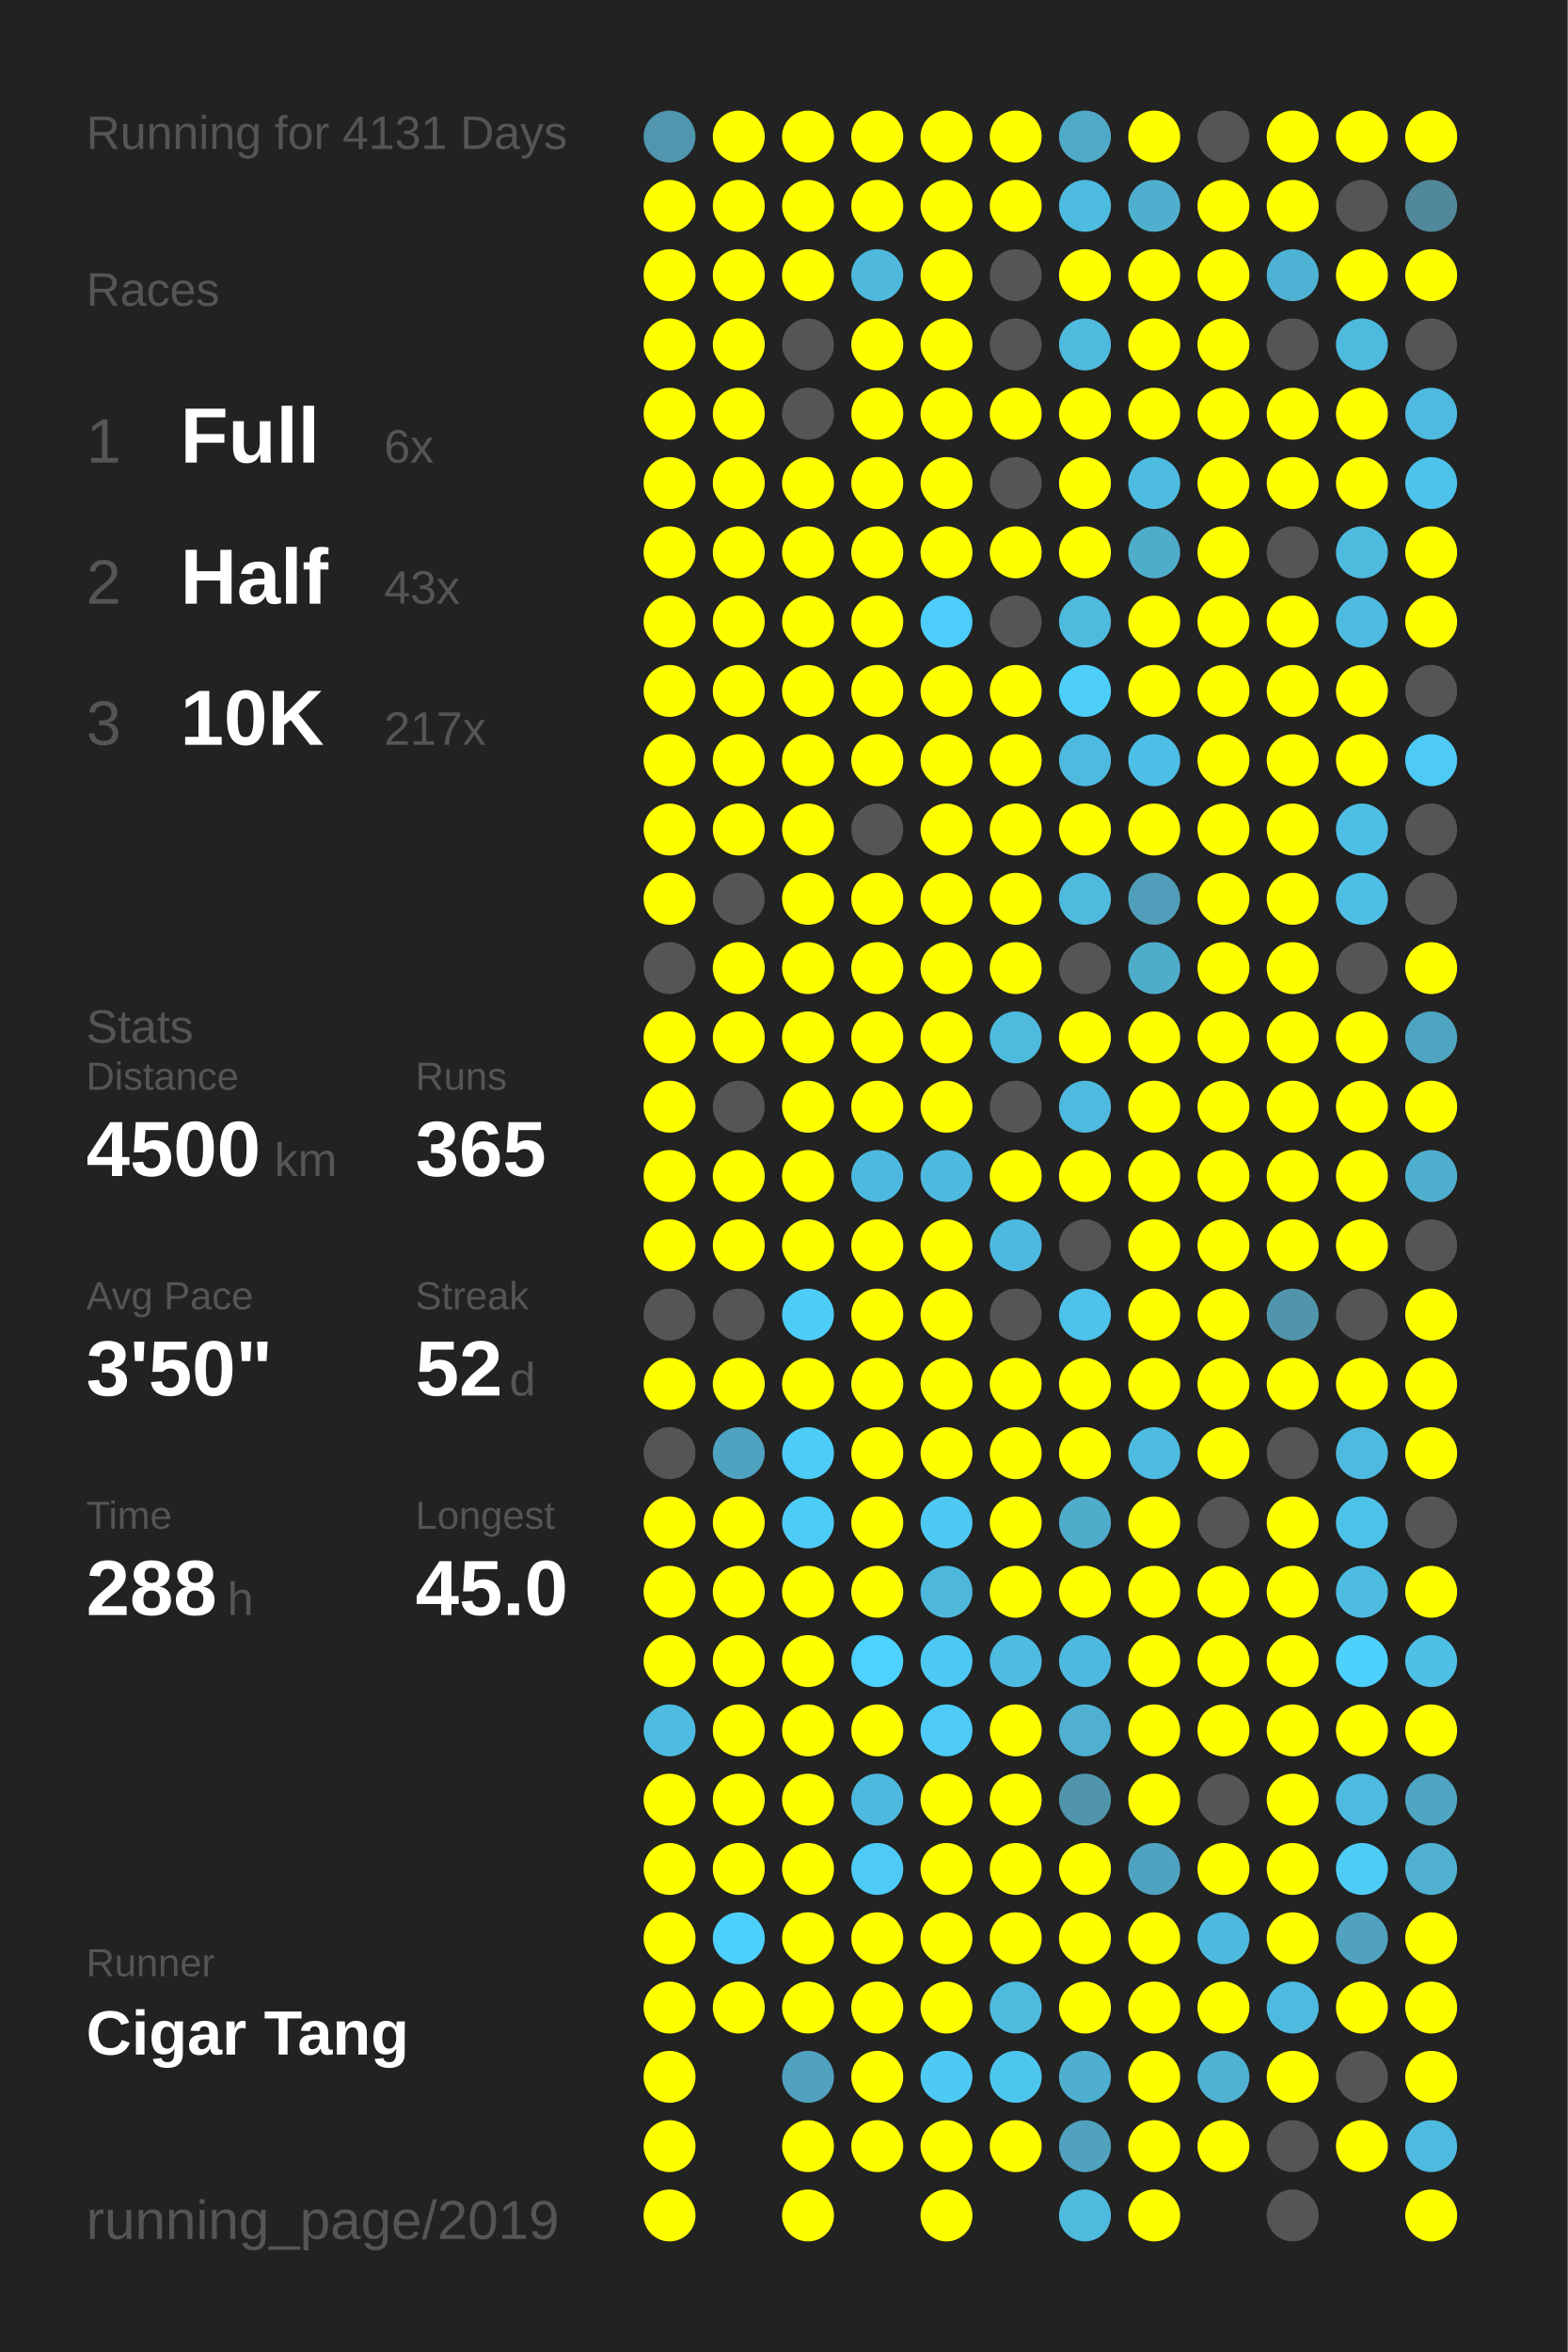
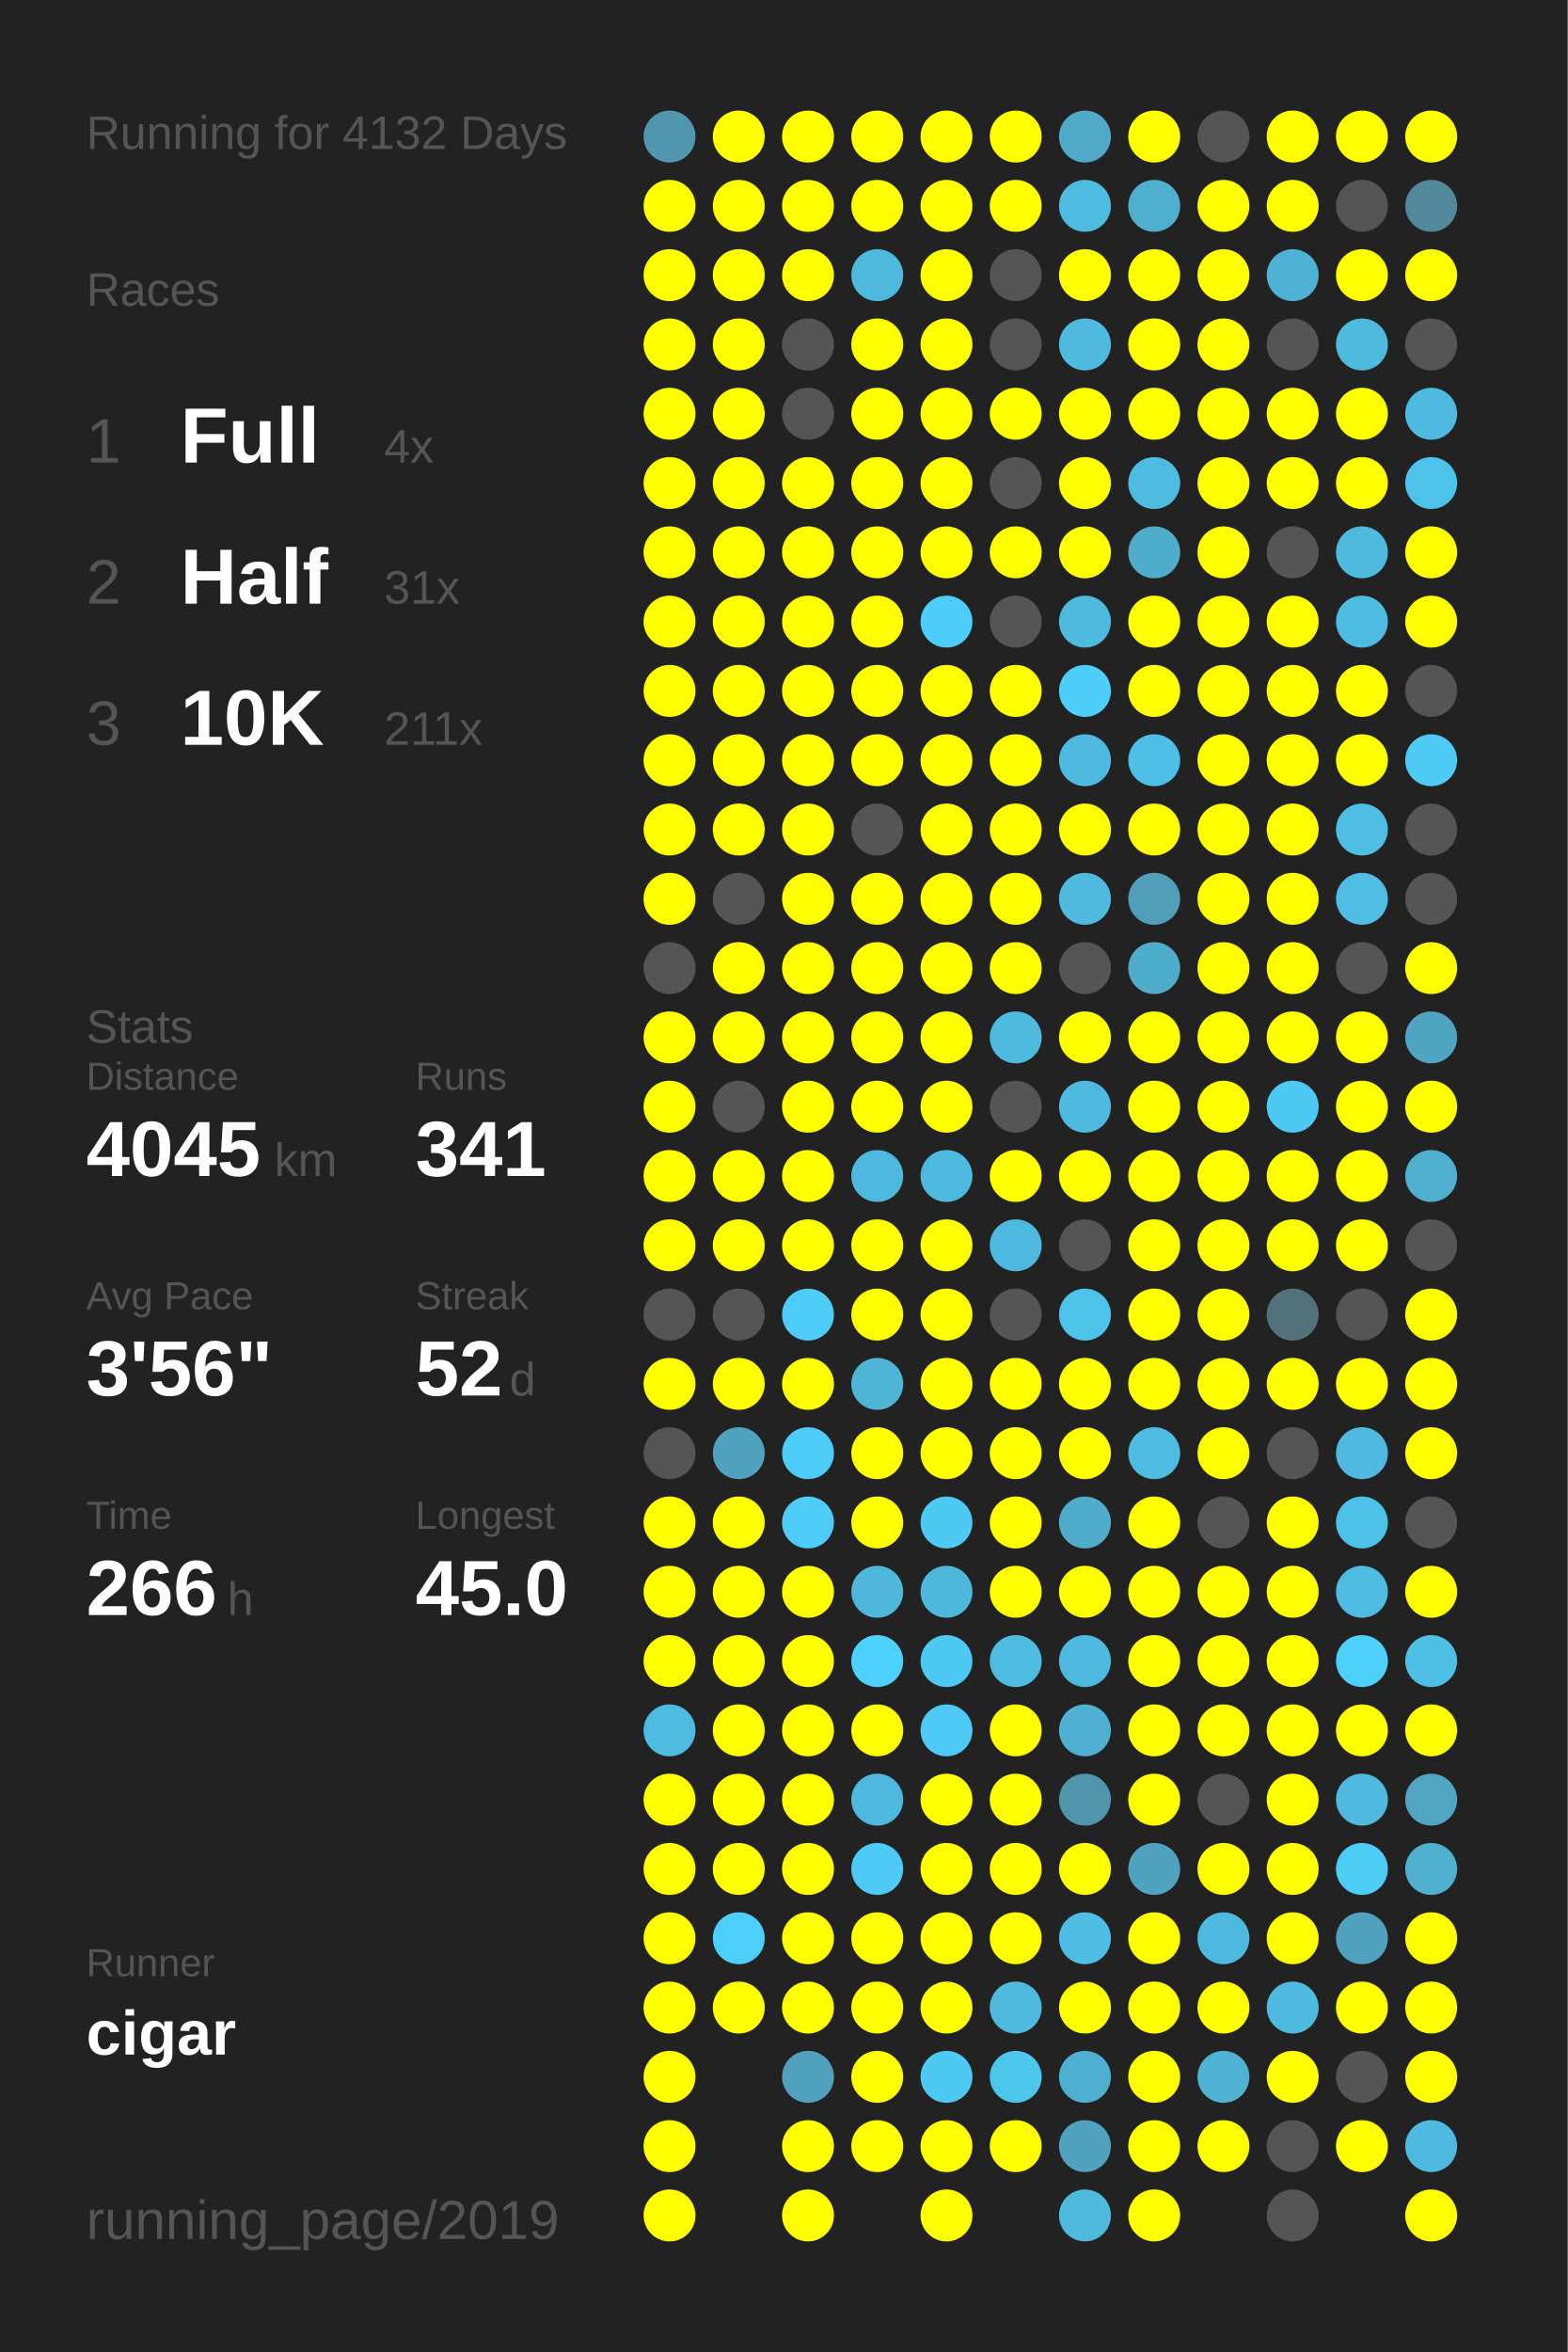
<svg xmlns="http://www.w3.org/2000/svg" baseProfile="full" height="300mm" version="1.1" viewBox="0,0,200,300" width="200mm">
  <defs />
  <rect fill="#222222" height="300" width="200" x="0" y="0" />
-   <text fill="#555555" style="font-size:6px; font-family:Arial;" x="11" y="19">Running for 4131 Days</text>
+   <text fill="#555555" style="font-size:6px; font-family:Arial;" x="11" y="19">Running for 4132 Days</text>
  <text fill="#555555" style="font-size:6px; font-family:Arial;" x="11" y="39">Races</text>
  <text fill="#555555" style="font-size:8px; font-family:Arial;" x="11" y="59">1</text>
  <text fill="#FFFFFF" style="font-size:10px; font-family:Arial; font-weight:bold;" x="23" y="59">Full</text>
-   <text fill="#555555" style="font-size:6px; font-family:Arial;" x="49" y="59">6x</text>
+   <text fill="#555555" style="font-size:6px; font-family:Arial;" x="49" y="59">4x</text>
  <text fill="#555555" style="font-size:8px; font-family:Arial;" x="11" y="77">2</text>
  <text fill="#FFFFFF" style="font-size:10px; font-family:Arial; font-weight:bold;" x="23" y="77">Half</text>
-   <text fill="#555555" style="font-size:6px; font-family:Arial;" x="49" y="77">43x</text>
+   <text fill="#555555" style="font-size:6px; font-family:Arial;" x="49" y="77">31x</text>
  <text fill="#555555" style="font-size:8px; font-family:Arial;" x="11" y="95">3</text>
  <text fill="#FFFFFF" style="font-size:10px; font-family:Arial; font-weight:bold;" x="23" y="95">10K</text>
-   <text fill="#555555" style="font-size:6px; font-family:Arial;" x="49" y="95">217x</text>
+   <text fill="#555555" style="font-size:6px; font-family:Arial;" x="49" y="95">211x</text>
  <text fill="#555555" style="font-size:6px; font-family:Arial;" x="11" y="133">Stats</text>
  <text fill="#555555" style="font-size:5px; font-family:Arial;" x="11" y="139">Distance</text>
-   <text fill="#FFFFFF" style="font-size:10px; font-family:Arial; font-weight:bold;" x="11" y="150">4500</text>
+   <text fill="#FFFFFF" style="font-size:10px; font-family:Arial; font-weight:bold;" x="11" y="150">4045</text>
  <text fill="#555555" style="font-size:6px; font-family:Arial;" x="35" y="150">km</text>
  <text fill="#555555" style="font-size:5px; font-family:Arial;" x="53" y="139">Runs</text>
-   <text fill="#FFFFFF" style="font-size:10px; font-family:Arial; font-weight:bold;" x="53" y="150">365</text>
+   <text fill="#FFFFFF" style="font-size:10px; font-family:Arial; font-weight:bold;" x="53" y="150">341</text>
  <text fill="#555555" style="font-size:5px; font-family:Arial;" x="11" y="167">Avg Pace</text>
-   <text fill="#FFFFFF" style="font-size:10px; font-family:Arial; font-weight:bold;" x="11" y="178">3'50"</text>
+   <text fill="#FFFFFF" style="font-size:10px; font-family:Arial; font-weight:bold;" x="11" y="178">3'56"</text>
  <text fill="#555555" style="font-size:5px; font-family:Arial;" x="53" y="167">Streak</text>
  <text fill="#FFFFFF" style="font-size:10px; font-family:Arial; font-weight:bold;" x="53" y="178">52</text>
  <text fill="#555555" style="font-size:6px; font-family:Arial;" x="65" y="178">d</text>
  <text fill="#555555" style="font-size:5px; font-family:Arial;" x="11" y="195">Time</text>
-   <text fill="#FFFFFF" style="font-size:10px; font-family:Arial; font-weight:bold;" x="11" y="206">288</text>
+   <text fill="#FFFFFF" style="font-size:10px; font-family:Arial; font-weight:bold;" x="11" y="206">266</text>
  <text fill="#555555" style="font-size:6px; font-family:Arial;" x="29" y="206">h</text>
  <text fill="#555555" style="font-size:5px; font-family:Arial;" x="53" y="195">Longest</text>
  <text fill="#FFFFFF" style="font-size:10px; font-family:Arial; font-weight:bold;" x="53" y="206">45.0</text>
  <text fill="#555555" style="font-size:5px; font-family:Arial;" x="11" y="252.065">Runner</text>
-   <text fill="#FFFFFF" style="font-size:8px; font-family:Arial; font-weight:bold;" x="11" y="262.065">Cigar Tang</text>
+   <text fill="#FFFFFF" style="font-size:8px; font-family:Arial; font-weight:bold;" x="11" y="262.065">cigar</text>
  <text fill="#555555" style="font-size:7px; font-family:Arial;" x="11" y="285.581">running_page/2019</text>
  <circle cx="85.417" cy="17.419" fill="#5096ae" r="3.312" />
  <circle cx="85.417" cy="26.258" fill="#FFFF00" r="3.312" />
  <circle cx="85.417" cy="35.097" fill="#FFFF00" r="3.312" />
  <circle cx="85.417" cy="43.935" fill="#FFFF00" r="3.312" />
  <circle cx="85.417" cy="52.774" fill="#FFFF00" r="3.312" />
  <circle cx="85.417" cy="61.613" fill="#FFFF00" r="3.312" />
  <circle cx="85.417" cy="70.452" fill="#FFFF00" r="3.312" />
  <circle cx="85.417" cy="79.29" fill="#FFFF00" r="3.312" />
  <circle cx="85.417" cy="88.129" fill="#FFFF00" r="3.312" />
  <circle cx="85.417" cy="96.968" fill="#FFFF00" r="3.312" />
  <circle cx="85.417" cy="105.806" fill="#FFFF00" r="3.312" />
  <circle cx="85.417" cy="114.645" fill="#FFFF00" r="3.312" />
  <circle cx="85.417" cy="123.484" fill="#555555" r="3.312" />
  <circle cx="85.417" cy="132.323" fill="#FFFF00" r="3.312" />
  <circle cx="85.417" cy="141.161" fill="#FFFF00" r="3.312" />
  <circle cx="85.417" cy="150" fill="#FFFF00" r="3.312" />
  <circle cx="85.417" cy="158.839" fill="#FFFF00" r="3.312" />
  <circle cx="85.417" cy="167.677" fill="#555555" r="3.312" />
  <circle cx="85.417" cy="176.516" fill="#FFFF00" r="3.312" />
  <circle cx="85.417" cy="185.355" fill="#555555" r="3.312" />
  <circle cx="85.417" cy="194.194" fill="#FFFF00" r="3.312" />
  <circle cx="85.417" cy="203.032" fill="#FFFF00" r="3.312" />
  <circle cx="85.417" cy="211.871" fill="#FFFF00" r="3.312" />
  <circle cx="85.417" cy="220.71" fill="#4ebbe0" r="3.312" />
  <circle cx="85.417" cy="229.548" fill="#FFFF00" r="3.312" />
  <circle cx="85.417" cy="238.387" fill="#FFFF00" r="3.312" />
  <circle cx="85.417" cy="247.226" fill="#FFFF00" r="3.312" />
  <circle cx="85.417" cy="256.065" fill="#FFFF00" r="3.312" />
  <circle cx="85.417" cy="264.903" fill="#FFFF00" r="3.312" />
  <circle cx="85.417" cy="273.742" fill="#FFFF00" r="3.312" />
  <circle cx="85.417" cy="282.581" fill="#FFFF00" r="3.312" />
  <circle cx="94.25" cy="17.419" fill="#FFFF00" r="3.312" />
  <circle cx="94.25" cy="26.258" fill="#FFFF00" r="3.312" />
  <circle cx="94.25" cy="35.097" fill="#FFFF00" r="3.312" />
  <circle cx="94.25" cy="43.935" fill="#FFFF00" r="3.312" />
  <circle cx="94.25" cy="52.774" fill="#FFFF00" r="3.312" />
  <circle cx="94.25" cy="61.613" fill="#FFFF00" r="3.312" />
  <circle cx="94.25" cy="70.452" fill="#FFFF00" r="3.312" />
  <circle cx="94.25" cy="79.29" fill="#FFFF00" r="3.312" />
  <circle cx="94.25" cy="88.129" fill="#FFFF00" r="3.312" />
  <circle cx="94.25" cy="96.968" fill="#FFFF00" r="3.312" />
  <circle cx="94.25" cy="105.806" fill="#FFFF00" r="3.312" />
  <circle cx="94.25" cy="114.645" fill="#555555" r="3.312" />
  <circle cx="94.25" cy="123.484" fill="#FFFF00" r="3.312" />
  <circle cx="94.25" cy="132.323" fill="#FFFF00" r="3.312" />
  <circle cx="94.25" cy="141.161" fill="#555555" r="3.312" />
  <circle cx="94.25" cy="150" fill="#FFFF00" r="3.312" />
  <circle cx="94.25" cy="158.839" fill="#FFFF00" r="3.312" />
  <circle cx="94.25" cy="167.677" fill="#555555" r="3.312" />
  <circle cx="94.25" cy="176.516" fill="#FFFF00" r="3.312" />
  <circle cx="94.25" cy="185.355" fill="#4fa3c0" r="3.312" />
  <circle cx="94.25" cy="194.194" fill="#FFFF00" r="3.312" />
  <circle cx="94.25" cy="203.032" fill="#FFFF00" r="3.312" />
  <circle cx="94.25" cy="211.871" fill="#FFFF00" r="3.312" />
  <circle cx="94.25" cy="220.71" fill="#FFFF00" r="3.312" />
  <circle cx="94.25" cy="229.548" fill="#FFFF00" r="3.312" />
  <circle cx="94.25" cy="238.387" fill="#FFFF00" r="3.312" />
  <circle cx="94.25" cy="247.226" fill="#4dcffb" r="3.312" />
  <circle cx="94.25" cy="256.065" fill="#FFFF00" r="3.312" />
  <circle cx="103.083" cy="17.419" fill="#FFFF00" r="3.312" />
  <circle cx="103.083" cy="26.258" fill="#FFFF00" r="3.312" />
  <circle cx="103.083" cy="35.097" fill="#FFFF00" r="3.312" />
  <circle cx="103.083" cy="43.935" fill="#555555" r="3.312" />
  <circle cx="103.083" cy="52.774" fill="#555555" r="3.312" />
  <circle cx="103.083" cy="61.613" fill="#FFFF00" r="3.312" />
  <circle cx="103.083" cy="70.452" fill="#FFFF00" r="3.312" />
  <circle cx="103.083" cy="79.29" fill="#FFFF00" r="3.312" />
  <circle cx="103.083" cy="88.129" fill="#FFFF00" r="3.312" />
  <circle cx="103.083" cy="96.968" fill="#FFFF00" r="3.312" />
  <circle cx="103.083" cy="105.806" fill="#FFFF00" r="3.312" />
  <circle cx="103.083" cy="114.645" fill="#FFFF00" r="3.312" />
  <circle cx="103.083" cy="123.484" fill="#FFFF00" r="3.312" />
  <circle cx="103.083" cy="132.323" fill="#FFFF00" r="3.312" />
  <circle cx="103.083" cy="141.161" fill="#FFFF00" r="3.312" />
  <circle cx="103.083" cy="150" fill="#FFFF00" r="3.312" />
  <circle cx="103.083" cy="158.839" fill="#FFFF00" r="3.312" />
  <circle cx="103.083" cy="167.677" fill="#4dccf7" r="3.312" />
  <circle cx="103.083" cy="176.516" fill="#FFFF00" r="3.312" />
  <circle cx="103.083" cy="185.355" fill="#4dccf7" r="3.312" />
  <circle cx="103.083" cy="194.194" fill="#4dccf7" r="3.312" />
  <circle cx="103.083" cy="203.032" fill="#FFFF00" r="3.312" />
  <circle cx="103.083" cy="211.871" fill="#FFFF00" r="3.312" />
  <circle cx="103.083" cy="220.71" fill="#FFFF00" r="3.312" />
  <circle cx="103.083" cy="229.548" fill="#FFFF00" r="3.312" />
  <circle cx="103.083" cy="238.387" fill="#FFFF00" r="3.312" />
  <circle cx="103.083" cy="247.226" fill="#FFFF00" r="3.312" />
  <circle cx="103.083" cy="256.065" fill="#FFFF00" r="3.312" />
  <circle cx="103.083" cy="264.903" fill="#50a1bd" r="3.312" />
  <circle cx="103.083" cy="273.742" fill="#FFFF00" r="3.312" />
  <circle cx="103.083" cy="282.581" fill="#FFFF00" r="3.312" />
  <circle cx="111.917" cy="17.419" fill="#FFFF00" r="3.312" />
  <circle cx="111.917" cy="26.258" fill="#FFFF00" r="3.312" />
  <circle cx="111.917" cy="35.097" fill="#4eb9dd" r="3.312" />
  <circle cx="111.917" cy="43.935" fill="#FFFF00" r="3.312" />
  <circle cx="111.917" cy="52.774" fill="#FFFF00" r="3.312" />
  <circle cx="111.917" cy="61.613" fill="#FFFF00" r="3.312" />
  <circle cx="111.917" cy="70.452" fill="#FFFF00" r="3.312" />
  <circle cx="111.917" cy="79.29" fill="#FFFF00" r="3.312" />
  <circle cx="111.917" cy="88.129" fill="#FFFF00" r="3.312" />
  <circle cx="111.917" cy="96.968" fill="#FFFF00" r="3.312" />
  <circle cx="111.917" cy="105.806" fill="#555555" r="3.312" />
  <circle cx="111.917" cy="114.645" fill="#FFFF00" r="3.312" />
  <circle cx="111.917" cy="123.484" fill="#FFFF00" r="3.312" />
  <circle cx="111.917" cy="132.323" fill="#FFFF00" r="3.312" />
  <circle cx="111.917" cy="141.161" fill="#FFFF00" r="3.312" />
  <circle cx="111.917" cy="150" fill="#4eb9de" r="3.312" />
  <circle cx="111.917" cy="158.839" fill="#FFFF00" r="3.312" />
  <circle cx="111.917" cy="167.677" fill="#FFFF00" r="3.312" />
-   <circle cx="111.917" cy="176.516" fill="#FFFF00" r="3.312" />
+   <circle cx="111.917" cy="176.516" fill="#4eb5d7" r="3.312" />
  <circle cx="111.917" cy="185.355" fill="#FFFF00" r="3.312" />
  <circle cx="111.917" cy="194.194" fill="#FFFF00" r="3.312" />
-   <circle cx="111.917" cy="203.032" fill="#FFFF00" r="3.312" />
+   <circle cx="111.917" cy="203.032" fill="#4eb7da" r="3.312" />
  <circle cx="111.917" cy="211.871" fill="#4dd1fe" r="3.312" />
  <circle cx="111.917" cy="220.71" fill="#FFFF00" r="3.312" />
  <circle cx="111.917" cy="229.548" fill="#4eb9de" r="3.312" />
  <circle cx="111.917" cy="238.387" fill="#4dcbf6" r="3.312" />
  <circle cx="111.917" cy="247.226" fill="#FFFF00" r="3.312" />
  <circle cx="111.917" cy="256.065" fill="#FFFF00" r="3.312" />
  <circle cx="111.917" cy="264.903" fill="#FFFF00" r="3.312" />
  <circle cx="111.917" cy="273.742" fill="#FFFF00" r="3.312" />
  <circle cx="120.75" cy="17.419" fill="#FFFF00" r="3.312" />
  <circle cx="120.75" cy="26.258" fill="#FFFF00" r="3.312" />
  <circle cx="120.75" cy="35.097" fill="#FFFF00" r="3.312" />
  <circle cx="120.75" cy="43.935" fill="#FFFF00" r="3.312" />
  <circle cx="120.75" cy="52.774" fill="#FFFF00" r="3.312" />
  <circle cx="120.75" cy="61.613" fill="#FFFF00" r="3.312" />
  <circle cx="120.75" cy="70.452" fill="#FFFF00" r="3.312" />
  <circle cx="120.75" cy="79.29" fill="#4dcdf9" r="3.312" />
  <circle cx="120.75" cy="88.129" fill="#FFFF00" r="3.312" />
  <circle cx="120.75" cy="96.968" fill="#FFFF00" r="3.312" />
  <circle cx="120.75" cy="105.806" fill="#FFFF00" r="3.312" />
  <circle cx="120.75" cy="114.645" fill="#FFFF00" r="3.312" />
  <circle cx="120.75" cy="123.484" fill="#FFFF00" r="3.312" />
  <circle cx="120.75" cy="132.323" fill="#FFFF00" r="3.312" />
  <circle cx="120.75" cy="141.161" fill="#FFFF00" r="3.312" />
  <circle cx="120.75" cy="150" fill="#4eb9de" r="3.312" />
  <circle cx="120.75" cy="158.839" fill="#FFFF00" r="3.312" />
  <circle cx="120.75" cy="167.677" fill="#FFFF00" r="3.312" />
  <circle cx="120.75" cy="176.516" fill="#FFFF00" r="3.312" />
  <circle cx="120.75" cy="185.355" fill="#FFFF00" r="3.312" />
  <circle cx="120.75" cy="194.194" fill="#4dc9f3" r="3.312" />
  <circle cx="120.75" cy="203.032" fill="#4eb8dc" r="3.312" />
  <circle cx="120.75" cy="211.871" fill="#4dc9f3" r="3.312" />
  <circle cx="120.75" cy="220.71" fill="#4dcbf6" r="3.312" />
  <circle cx="120.75" cy="229.548" fill="#FFFF00" r="3.312" />
  <circle cx="120.75" cy="238.387" fill="#FFFF00" r="3.312" />
  <circle cx="120.75" cy="247.226" fill="#FFFF00" r="3.312" />
  <circle cx="120.75" cy="256.065" fill="#FFFF00" r="3.312" />
  <circle cx="120.75" cy="264.903" fill="#4dc9f3" r="3.312" />
  <circle cx="120.75" cy="273.742" fill="#FFFF00" r="3.312" />
  <circle cx="120.75" cy="282.581" fill="#FFFF00" r="3.312" />
  <circle cx="129.583" cy="17.419" fill="#FFFF00" r="3.312" />
  <circle cx="129.583" cy="26.258" fill="#FFFF00" r="3.312" />
  <circle cx="129.583" cy="35.097" fill="#555555" r="3.312" />
  <circle cx="129.583" cy="43.935" fill="#555555" r="3.312" />
  <circle cx="129.583" cy="52.774" fill="#FFFF00" r="3.312" />
  <circle cx="129.583" cy="61.613" fill="#555555" r="3.312" />
  <circle cx="129.583" cy="70.452" fill="#FFFF00" r="3.312" />
  <circle cx="129.583" cy="79.29" fill="#555555" r="3.312" />
  <circle cx="129.583" cy="88.129" fill="#FFFF00" r="3.312" />
  <circle cx="129.583" cy="96.968" fill="#FFFF00" r="3.312" />
  <circle cx="129.583" cy="105.806" fill="#FFFF00" r="3.312" />
  <circle cx="129.583" cy="114.645" fill="#FFFF00" r="3.312" />
  <circle cx="129.583" cy="123.484" fill="#FFFF00" r="3.312" />
  <circle cx="129.583" cy="132.323" fill="#4ebade" r="3.312" />
  <circle cx="129.583" cy="141.161" fill="#555555" r="3.312" />
  <circle cx="129.583" cy="150" fill="#FFFF00" r="3.312" />
  <circle cx="129.583" cy="158.839" fill="#4eb9de" r="3.312" />
  <circle cx="129.583" cy="167.677" fill="#555555" r="3.312" />
  <circle cx="129.583" cy="176.516" fill="#FFFF00" r="3.312" />
  <circle cx="129.583" cy="185.355" fill="#FFFF00" r="3.312" />
  <circle cx="129.583" cy="194.194" fill="#FFFF00" r="3.312" />
  <circle cx="129.583" cy="203.032" fill="#FFFF00" r="3.312" />
  <circle cx="129.583" cy="211.871" fill="#4ebce1" r="3.312" />
  <circle cx="129.583" cy="220.71" fill="#FFFF00" r="3.312" />
  <circle cx="129.583" cy="229.548" fill="#FFFF00" r="3.312" />
  <circle cx="129.583" cy="238.387" fill="#FFFF00" r="3.312" />
  <circle cx="129.583" cy="247.226" fill="#FFFF00" r="3.312" />
  <circle cx="129.583" cy="256.065" fill="#4ebade" r="3.312" />
  <circle cx="129.583" cy="264.903" fill="#4dc6ee" r="3.312" />
  <circle cx="129.583" cy="273.742" fill="#FFFF00" r="3.312" />
  <circle cx="138.417" cy="17.419" fill="#4fa9c7" r="3.312" />
  <circle cx="138.417" cy="26.258" fill="#4ebbe0" r="3.312" />
  <circle cx="138.417" cy="35.097" fill="#FFFF00" r="3.312" />
  <circle cx="138.417" cy="43.935" fill="#4ebade" r="3.312" />
  <circle cx="138.417" cy="52.774" fill="#FFFF00" r="3.312" />
  <circle cx="138.417" cy="61.613" fill="#FFFF00" r="3.312" />
  <circle cx="138.417" cy="70.452" fill="#FFFF00" r="3.312" />
  <circle cx="138.417" cy="79.29" fill="#4ebade" r="3.312" />
  <circle cx="138.417" cy="88.129" fill="#4dcef9" r="3.312" />
  <circle cx="138.417" cy="96.968" fill="#4ebadf" r="3.312" />
  <circle cx="138.417" cy="105.806" fill="#FFFF00" r="3.312" />
  <circle cx="138.417" cy="114.645" fill="#4ebade" r="3.312" />
  <circle cx="138.417" cy="123.484" fill="#555555" r="3.312" />
  <circle cx="138.417" cy="132.323" fill="#FFFF00" r="3.312" />
  <circle cx="138.417" cy="141.161" fill="#4ebadf" r="3.312" />
  <circle cx="138.417" cy="150" fill="#FFFF00" r="3.312" />
  <circle cx="138.417" cy="158.839" fill="#555555" r="3.312" />
  <circle cx="138.417" cy="167.677" fill="#4dc2ea" r="3.312" />
  <circle cx="138.417" cy="176.516" fill="#FFFF00" r="3.312" />
  <circle cx="138.417" cy="185.355" fill="#FFFF00" r="3.312" />
  <circle cx="138.417" cy="194.194" fill="#4faccb" r="3.312" />
  <circle cx="138.417" cy="203.032" fill="#FFFF00" r="3.312" />
  <circle cx="138.417" cy="211.871" fill="#4eb9de" r="3.312" />
  <circle cx="138.417" cy="220.71" fill="#4fb0d1" r="3.312" />
  <circle cx="138.417" cy="229.548" fill="#5095ac" r="3.312" />
  <circle cx="138.417" cy="238.387" fill="#FFFF00" r="3.312" />
-   <circle cx="138.417" cy="247.226" fill="#FFFF00" r="3.312" />
+   <circle cx="138.417" cy="247.226" fill="#4ebde3" r="3.312" />
  <circle cx="138.417" cy="256.065" fill="#FFFF00" r="3.312" />
  <circle cx="138.417" cy="264.903" fill="#4fafd0" r="3.312" />
  <circle cx="138.417" cy="273.742" fill="#50a2be" r="3.312" />
  <circle cx="138.417" cy="282.581" fill="#4ebade" r="3.312" />
  <circle cx="147.25" cy="17.419" fill="#FFFF00" r="3.312" />
  <circle cx="147.25" cy="26.258" fill="#4fafcf" r="3.312" />
  <circle cx="147.25" cy="35.097" fill="#FFFF00" r="3.312" />
  <circle cx="147.25" cy="43.935" fill="#FFFF00" r="3.312" />
  <circle cx="147.25" cy="52.774" fill="#FFFF00" r="3.312" />
  <circle cx="147.25" cy="61.613" fill="#4ebbe0" r="3.312" />
  <circle cx="147.25" cy="70.452" fill="#4fadcc" r="3.312" />
  <circle cx="147.25" cy="79.29" fill="#FFFF00" r="3.312" />
  <circle cx="147.25" cy="88.129" fill="#FFFF00" r="3.312" />
  <circle cx="147.25" cy="96.968" fill="#4ebfe6" r="3.312" />
  <circle cx="147.25" cy="105.806" fill="#FFFF00" r="3.312" />
  <circle cx="147.25" cy="114.645" fill="#509eb9" r="3.312" />
  <circle cx="147.25" cy="123.484" fill="#4fadcc" r="3.312" />
  <circle cx="147.25" cy="132.323" fill="#FFFF00" r="3.312" />
  <circle cx="147.25" cy="141.161" fill="#FFFF00" r="3.312" />
  <circle cx="147.25" cy="150" fill="#FFFF00" r="3.312" />
  <circle cx="147.25" cy="158.839" fill="#FFFF00" r="3.312" />
  <circle cx="147.25" cy="167.677" fill="#FFFF00" r="3.312" />
  <circle cx="147.25" cy="176.516" fill="#FFFF00" r="3.312" />
  <circle cx="147.25" cy="185.355" fill="#4ebbe0" r="3.312" />
  <circle cx="147.25" cy="194.194" fill="#FFFF00" r="3.312" />
  <circle cx="147.25" cy="203.032" fill="#FFFF00" r="3.312" />
  <circle cx="147.25" cy="211.871" fill="#FFFF00" r="3.312" />
  <circle cx="147.25" cy="220.71" fill="#FFFF00" r="3.312" />
  <circle cx="147.25" cy="229.548" fill="#FFFF00" r="3.312" />
  <circle cx="147.25" cy="238.387" fill="#4fa3c0" r="3.312" />
  <circle cx="147.25" cy="247.226" fill="#FFFF00" r="3.312" />
  <circle cx="147.25" cy="256.065" fill="#FFFF00" r="3.312" />
  <circle cx="147.25" cy="264.903" fill="#FFFF00" r="3.312" />
  <circle cx="147.25" cy="273.742" fill="#FFFF00" r="3.312" />
  <circle cx="147.25" cy="282.581" fill="#FFFF00" r="3.312" />
  <circle cx="156.083" cy="17.419" fill="#555555" r="3.312" />
  <circle cx="156.083" cy="26.258" fill="#FFFF00" r="3.312" />
  <circle cx="156.083" cy="35.097" fill="#FFFF00" r="3.312" />
  <circle cx="156.083" cy="43.935" fill="#FFFF00" r="3.312" />
  <circle cx="156.083" cy="52.774" fill="#FFFF00" r="3.312" />
  <circle cx="156.083" cy="61.613" fill="#FFFF00" r="3.312" />
  <circle cx="156.083" cy="70.452" fill="#FFFF00" r="3.312" />
  <circle cx="156.083" cy="79.29" fill="#FFFF00" r="3.312" />
  <circle cx="156.083" cy="88.129" fill="#FFFF00" r="3.312" />
  <circle cx="156.083" cy="96.968" fill="#FFFF00" r="3.312" />
  <circle cx="156.083" cy="105.806" fill="#FFFF00" r="3.312" />
  <circle cx="156.083" cy="114.645" fill="#FFFF00" r="3.312" />
  <circle cx="156.083" cy="123.484" fill="#FFFF00" r="3.312" />
  <circle cx="156.083" cy="132.323" fill="#FFFF00" r="3.312" />
  <circle cx="156.083" cy="141.161" fill="#FFFF00" r="3.312" />
  <circle cx="156.083" cy="150" fill="#FFFF00" r="3.312" />
  <circle cx="156.083" cy="158.839" fill="#FFFF00" r="3.312" />
  <circle cx="156.083" cy="167.677" fill="#FFFF00" r="3.312" />
  <circle cx="156.083" cy="176.516" fill="#FFFF00" r="3.312" />
  <circle cx="156.083" cy="185.355" fill="#FFFF00" r="3.312" />
  <circle cx="156.083" cy="194.194" fill="#555555" r="3.312" />
  <circle cx="156.083" cy="203.032" fill="#FFFF00" r="3.312" />
  <circle cx="156.083" cy="211.871" fill="#FFFF00" r="3.312" />
  <circle cx="156.083" cy="220.71" fill="#FFFF00" r="3.312" />
  <circle cx="156.083" cy="229.548" fill="#555555" r="3.312" />
  <circle cx="156.083" cy="238.387" fill="#FFFF00" r="3.312" />
  <circle cx="156.083" cy="247.226" fill="#4eb9de" r="3.312" />
  <circle cx="156.083" cy="256.065" fill="#FFFF00" r="3.312" />
  <circle cx="156.083" cy="264.903" fill="#4fb2d3" r="3.312" />
  <circle cx="156.083" cy="273.742" fill="#FFFF00" r="3.312" />
  <circle cx="164.917" cy="17.419" fill="#FFFF00" r="3.312" />
  <circle cx="164.917" cy="26.258" fill="#FFFF00" r="3.312" />
  <circle cx="164.917" cy="35.097" fill="#4eb2d4" r="3.312" />
  <circle cx="164.917" cy="43.935" fill="#555555" r="3.312" />
  <circle cx="164.917" cy="52.774" fill="#FFFF00" r="3.312" />
  <circle cx="164.917" cy="61.613" fill="#FFFF00" r="3.312" />
  <circle cx="164.917" cy="70.452" fill="#555555" r="3.312" />
  <circle cx="164.917" cy="79.29" fill="#FFFF00" r="3.312" />
  <circle cx="164.917" cy="88.129" fill="#FFFF00" r="3.312" />
  <circle cx="164.917" cy="96.968" fill="#FFFF00" r="3.312" />
  <circle cx="164.917" cy="105.806" fill="#FFFF00" r="3.312" />
  <circle cx="164.917" cy="114.645" fill="#FFFF00" r="3.312" />
  <circle cx="164.917" cy="123.484" fill="#FFFF00" r="3.312" />
  <circle cx="164.917" cy="132.323" fill="#FFFF00" r="3.312" />
-   <circle cx="164.917" cy="141.161" fill="#FFFF00" r="3.312" />
+   <circle cx="164.917" cy="141.161" fill="#4dcaf4" r="3.312" />
  <circle cx="164.917" cy="150" fill="#FFFF00" r="3.312" />
  <circle cx="164.917" cy="158.839" fill="#FFFF00" r="3.312" />
-   <circle cx="164.917" cy="167.677" fill="#5095ac" r="3.312" />
+   <circle cx="164.917" cy="167.677" fill="#53717b" r="3.312" />
  <circle cx="164.917" cy="176.516" fill="#FFFF00" r="3.312" />
  <circle cx="164.917" cy="185.355" fill="#555555" r="3.312" />
  <circle cx="164.917" cy="194.194" fill="#FFFF00" r="3.312" />
  <circle cx="164.917" cy="203.032" fill="#FFFF00" r="3.312" />
  <circle cx="164.917" cy="211.871" fill="#FFFF00" r="3.312" />
  <circle cx="164.917" cy="220.71" fill="#FFFF00" r="3.312" />
  <circle cx="164.917" cy="229.548" fill="#FFFF00" r="3.312" />
  <circle cx="164.917" cy="238.387" fill="#FFFF00" r="3.312" />
  <circle cx="164.917" cy="247.226" fill="#FFFF00" r="3.312" />
  <circle cx="164.917" cy="256.065" fill="#4ebadf" r="3.312" />
  <circle cx="164.917" cy="264.903" fill="#FFFF00" r="3.312" />
  <circle cx="164.917" cy="273.742" fill="#555555" r="3.312" />
  <circle cx="164.917" cy="282.581" fill="#555555" r="3.312" />
  <circle cx="173.75" cy="17.419" fill="#FFFF00" r="3.312" />
  <circle cx="173.75" cy="26.258" fill="#555555" r="3.312" />
  <circle cx="173.75" cy="35.097" fill="#FFFF00" r="3.312" />
  <circle cx="173.75" cy="43.935" fill="#4ebade" r="3.312" />
  <circle cx="173.75" cy="52.774" fill="#FFFF00" r="3.312" />
  <circle cx="173.75" cy="61.613" fill="#FFFF00" r="3.312" />
  <circle cx="173.75" cy="70.452" fill="#4ebade" r="3.312" />
  <circle cx="173.75" cy="79.29" fill="#4ebbe0" r="3.312" />
  <circle cx="173.75" cy="88.129" fill="#FFFF00" r="3.312" />
  <circle cx="173.75" cy="96.968" fill="#FFFF00" r="3.312" />
  <circle cx="173.75" cy="105.806" fill="#4ebee5" r="3.312" />
  <circle cx="173.75" cy="114.645" fill="#4ebee4" r="3.312" />
  <circle cx="173.75" cy="123.484" fill="#555555" r="3.312" />
  <circle cx="173.75" cy="132.323" fill="#FFFF00" r="3.312" />
  <circle cx="173.75" cy="141.161" fill="#FFFF00" r="3.312" />
  <circle cx="173.75" cy="150" fill="#FFFF00" r="3.312" />
  <circle cx="173.75" cy="158.839" fill="#FFFF00" r="3.312" />
  <circle cx="173.75" cy="167.677" fill="#555555" r="3.312" />
  <circle cx="173.75" cy="176.516" fill="#FFFF00" r="3.312" />
  <circle cx="173.75" cy="185.355" fill="#4ebadf" r="3.312" />
  <circle cx="173.75" cy="194.194" fill="#4dc2e9" r="3.312" />
  <circle cx="173.75" cy="203.032" fill="#4ebce1" r="3.312" />
  <circle cx="173.75" cy="211.871" fill="#4dd0fc" r="3.312" />
  <circle cx="173.75" cy="220.71" fill="#FFFF00" r="3.312" />
  <circle cx="173.75" cy="229.548" fill="#4ebadf" r="3.312" />
  <circle cx="173.75" cy="238.387" fill="#4dccf6" r="3.312" />
  <circle cx="173.75" cy="247.226" fill="#50a2be" r="3.312" />
  <circle cx="173.75" cy="256.065" fill="#FFFF00" r="3.312" />
  <circle cx="173.75" cy="264.903" fill="#555555" r="3.312" />
  <circle cx="173.75" cy="273.742" fill="#FFFF00" r="3.312" />
  <circle cx="182.583" cy="17.419" fill="#FFFF00" r="3.312" />
  <circle cx="182.583" cy="26.258" fill="#51889a" r="3.312" />
  <circle cx="182.583" cy="35.097" fill="#FFFF00" r="3.312" />
  <circle cx="182.583" cy="43.935" fill="#555555" r="3.312" />
  <circle cx="182.583" cy="52.774" fill="#4ebadf" r="3.312" />
  <circle cx="182.583" cy="61.613" fill="#4dc2ea" r="3.312" />
  <circle cx="182.583" cy="70.452" fill="#FFFF00" r="3.312" />
  <circle cx="182.583" cy="79.29" fill="#FFFF00" r="3.312" />
  <circle cx="182.583" cy="88.129" fill="#555555" r="3.312" />
  <circle cx="182.583" cy="96.968" fill="#4dcbf5" r="3.312" />
  <circle cx="182.583" cy="105.806" fill="#555555" r="3.312" />
  <circle cx="182.583" cy="114.645" fill="#555555" r="3.312" />
  <circle cx="182.583" cy="123.484" fill="#FFFF00" r="3.312" />
  <circle cx="182.583" cy="132.323" fill="#4fa5c1" r="3.312" />
  <circle cx="182.583" cy="141.161" fill="#FFFF00" r="3.312" />
  <circle cx="182.583" cy="150" fill="#4fafcf" r="3.312" />
  <circle cx="182.583" cy="158.839" fill="#555555" r="3.312" />
  <circle cx="182.583" cy="167.677" fill="#FFFF00" r="3.312" />
  <circle cx="182.583" cy="176.516" fill="#FFFF00" r="3.312" />
  <circle cx="182.583" cy="185.355" fill="#FFFF00" r="3.312" />
  <circle cx="182.583" cy="194.194" fill="#555555" r="3.312" />
  <circle cx="182.583" cy="203.032" fill="#FFFF00" r="3.312" />
  <circle cx="182.583" cy="211.871" fill="#4ebfe5" r="3.312" />
  <circle cx="182.583" cy="220.71" fill="#FFFF00" r="3.312" />
  <circle cx="182.583" cy="229.548" fill="#4fa5c2" r="3.312" />
  <circle cx="182.583" cy="238.387" fill="#4fb0d0" r="3.312" />
  <circle cx="182.583" cy="247.226" fill="#FFFF00" r="3.312" />
  <circle cx="182.583" cy="256.065" fill="#FFFF00" r="3.312" />
  <circle cx="182.583" cy="264.903" fill="#FFFF00" r="3.312" />
  <circle cx="182.583" cy="273.742" fill="#4ebadf" r="3.312" />
  <circle cx="182.583" cy="282.581" fill="#FFFF00" r="3.312" />
</svg>
